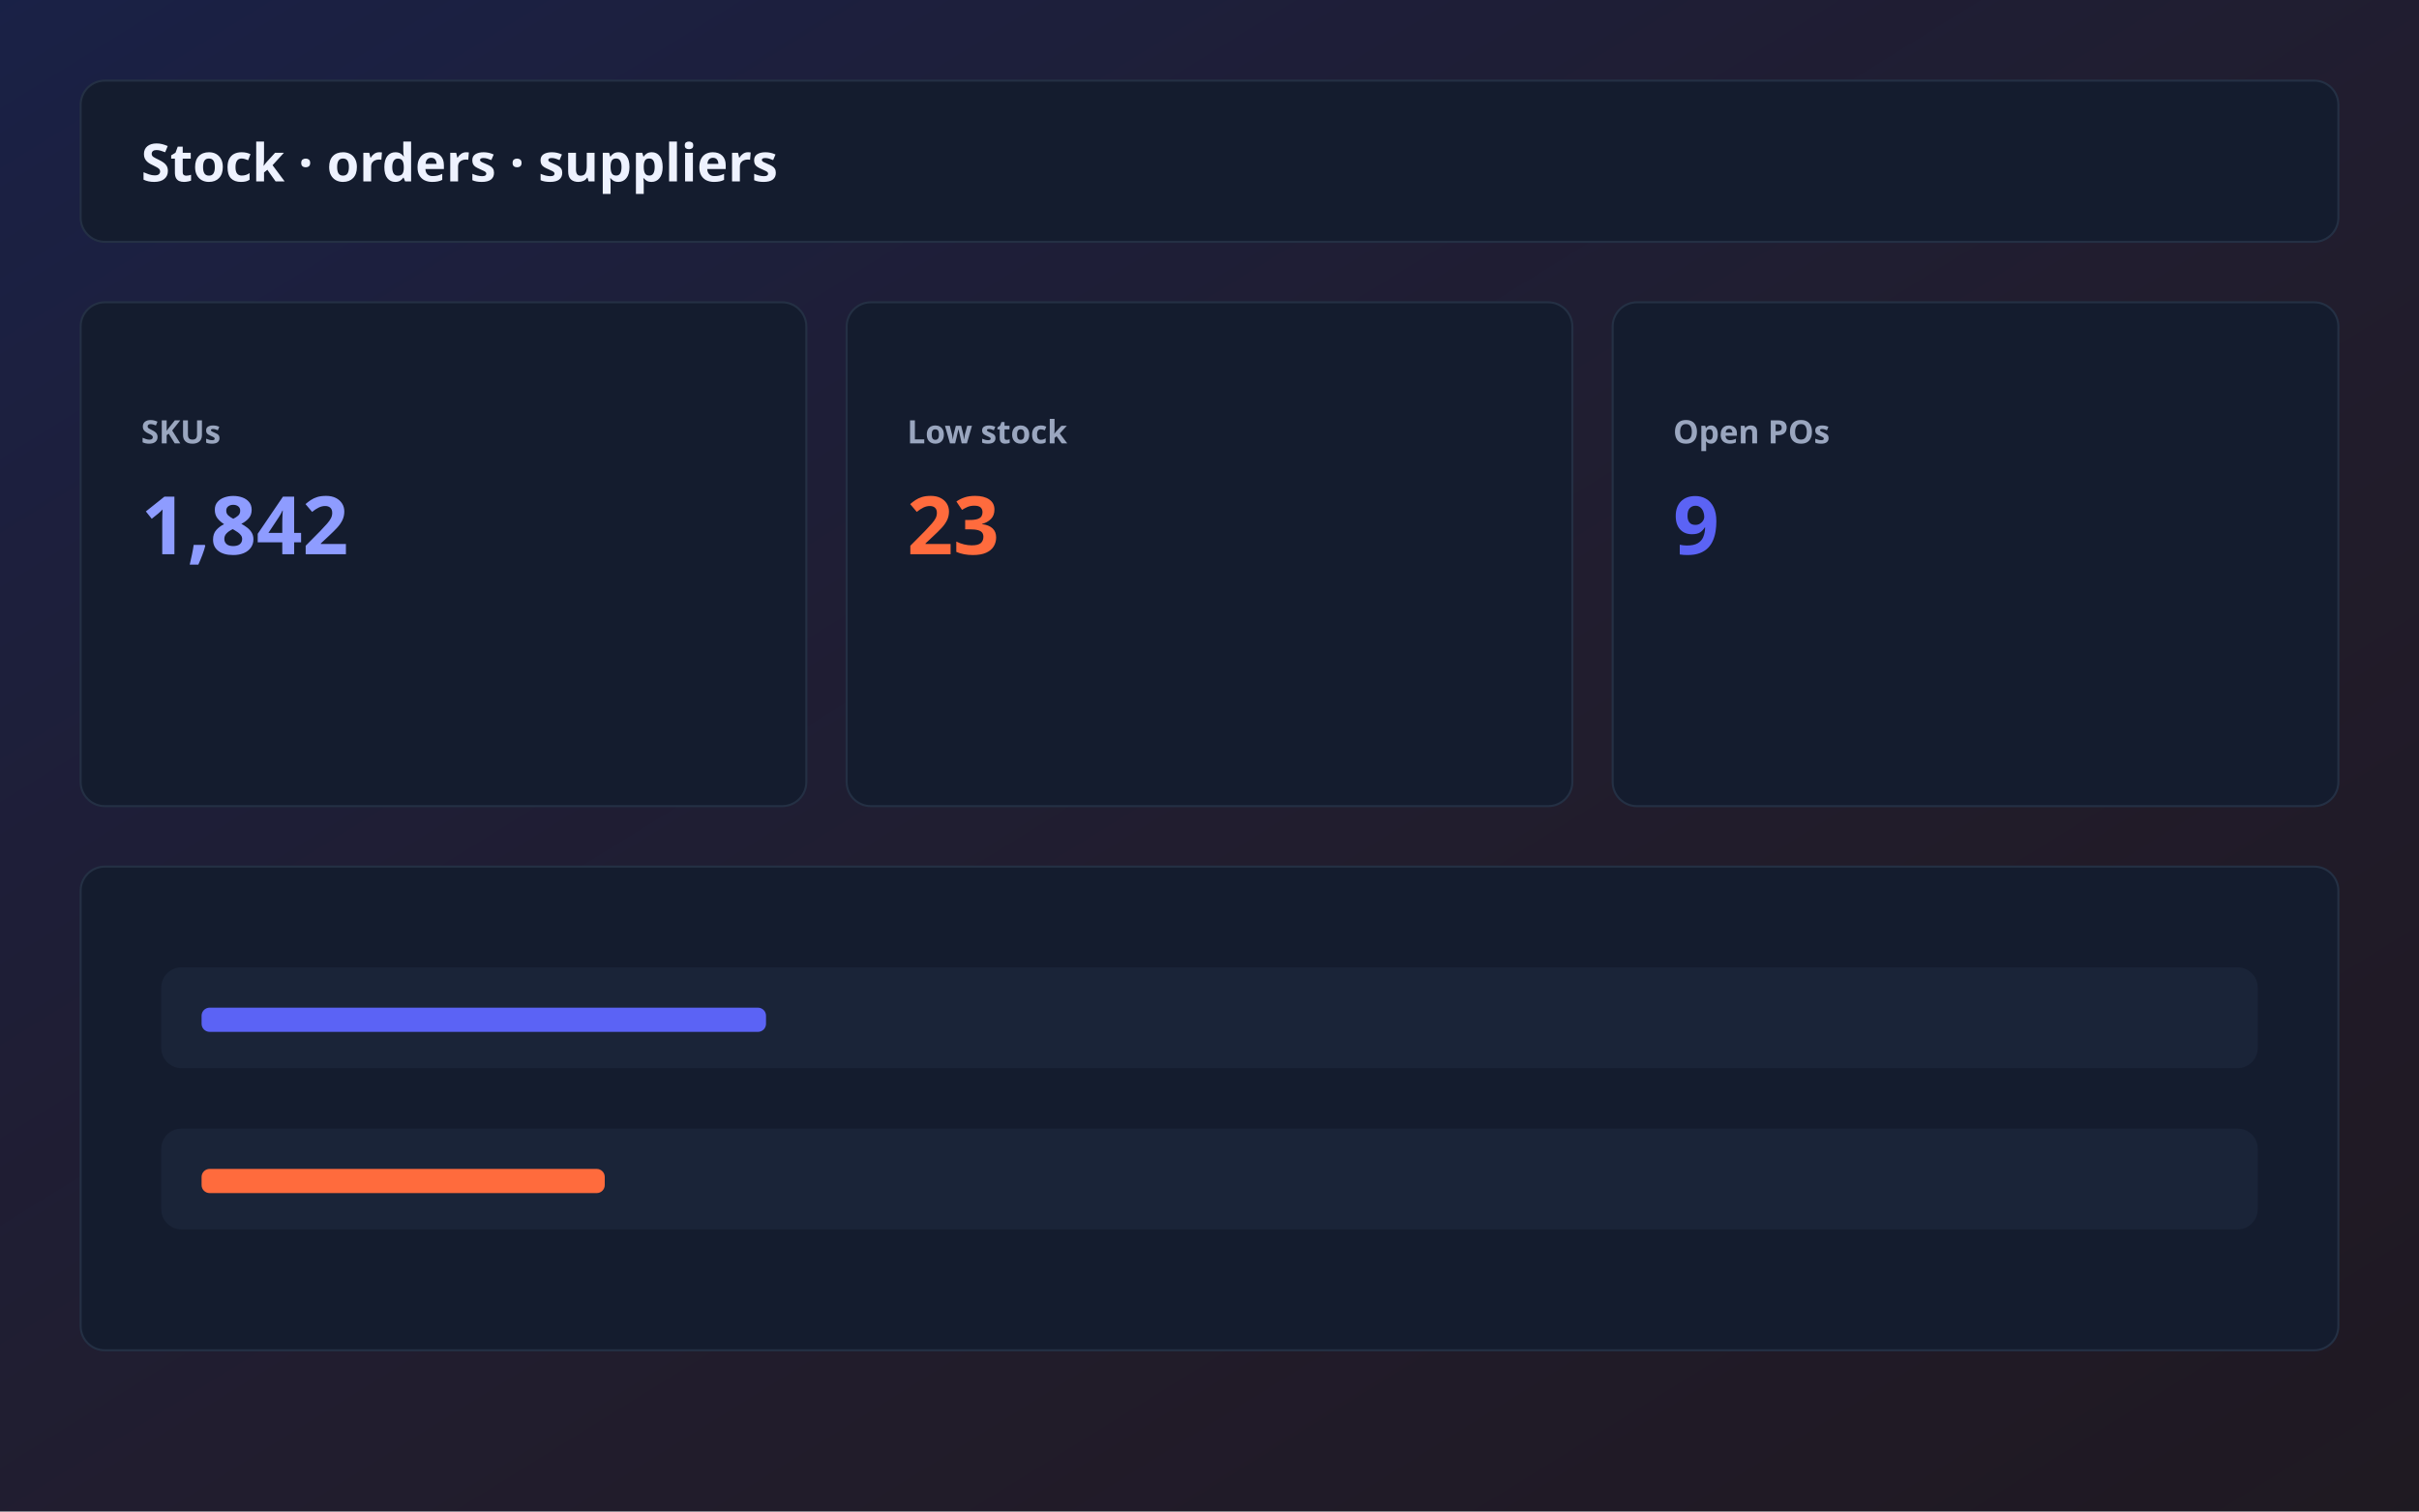
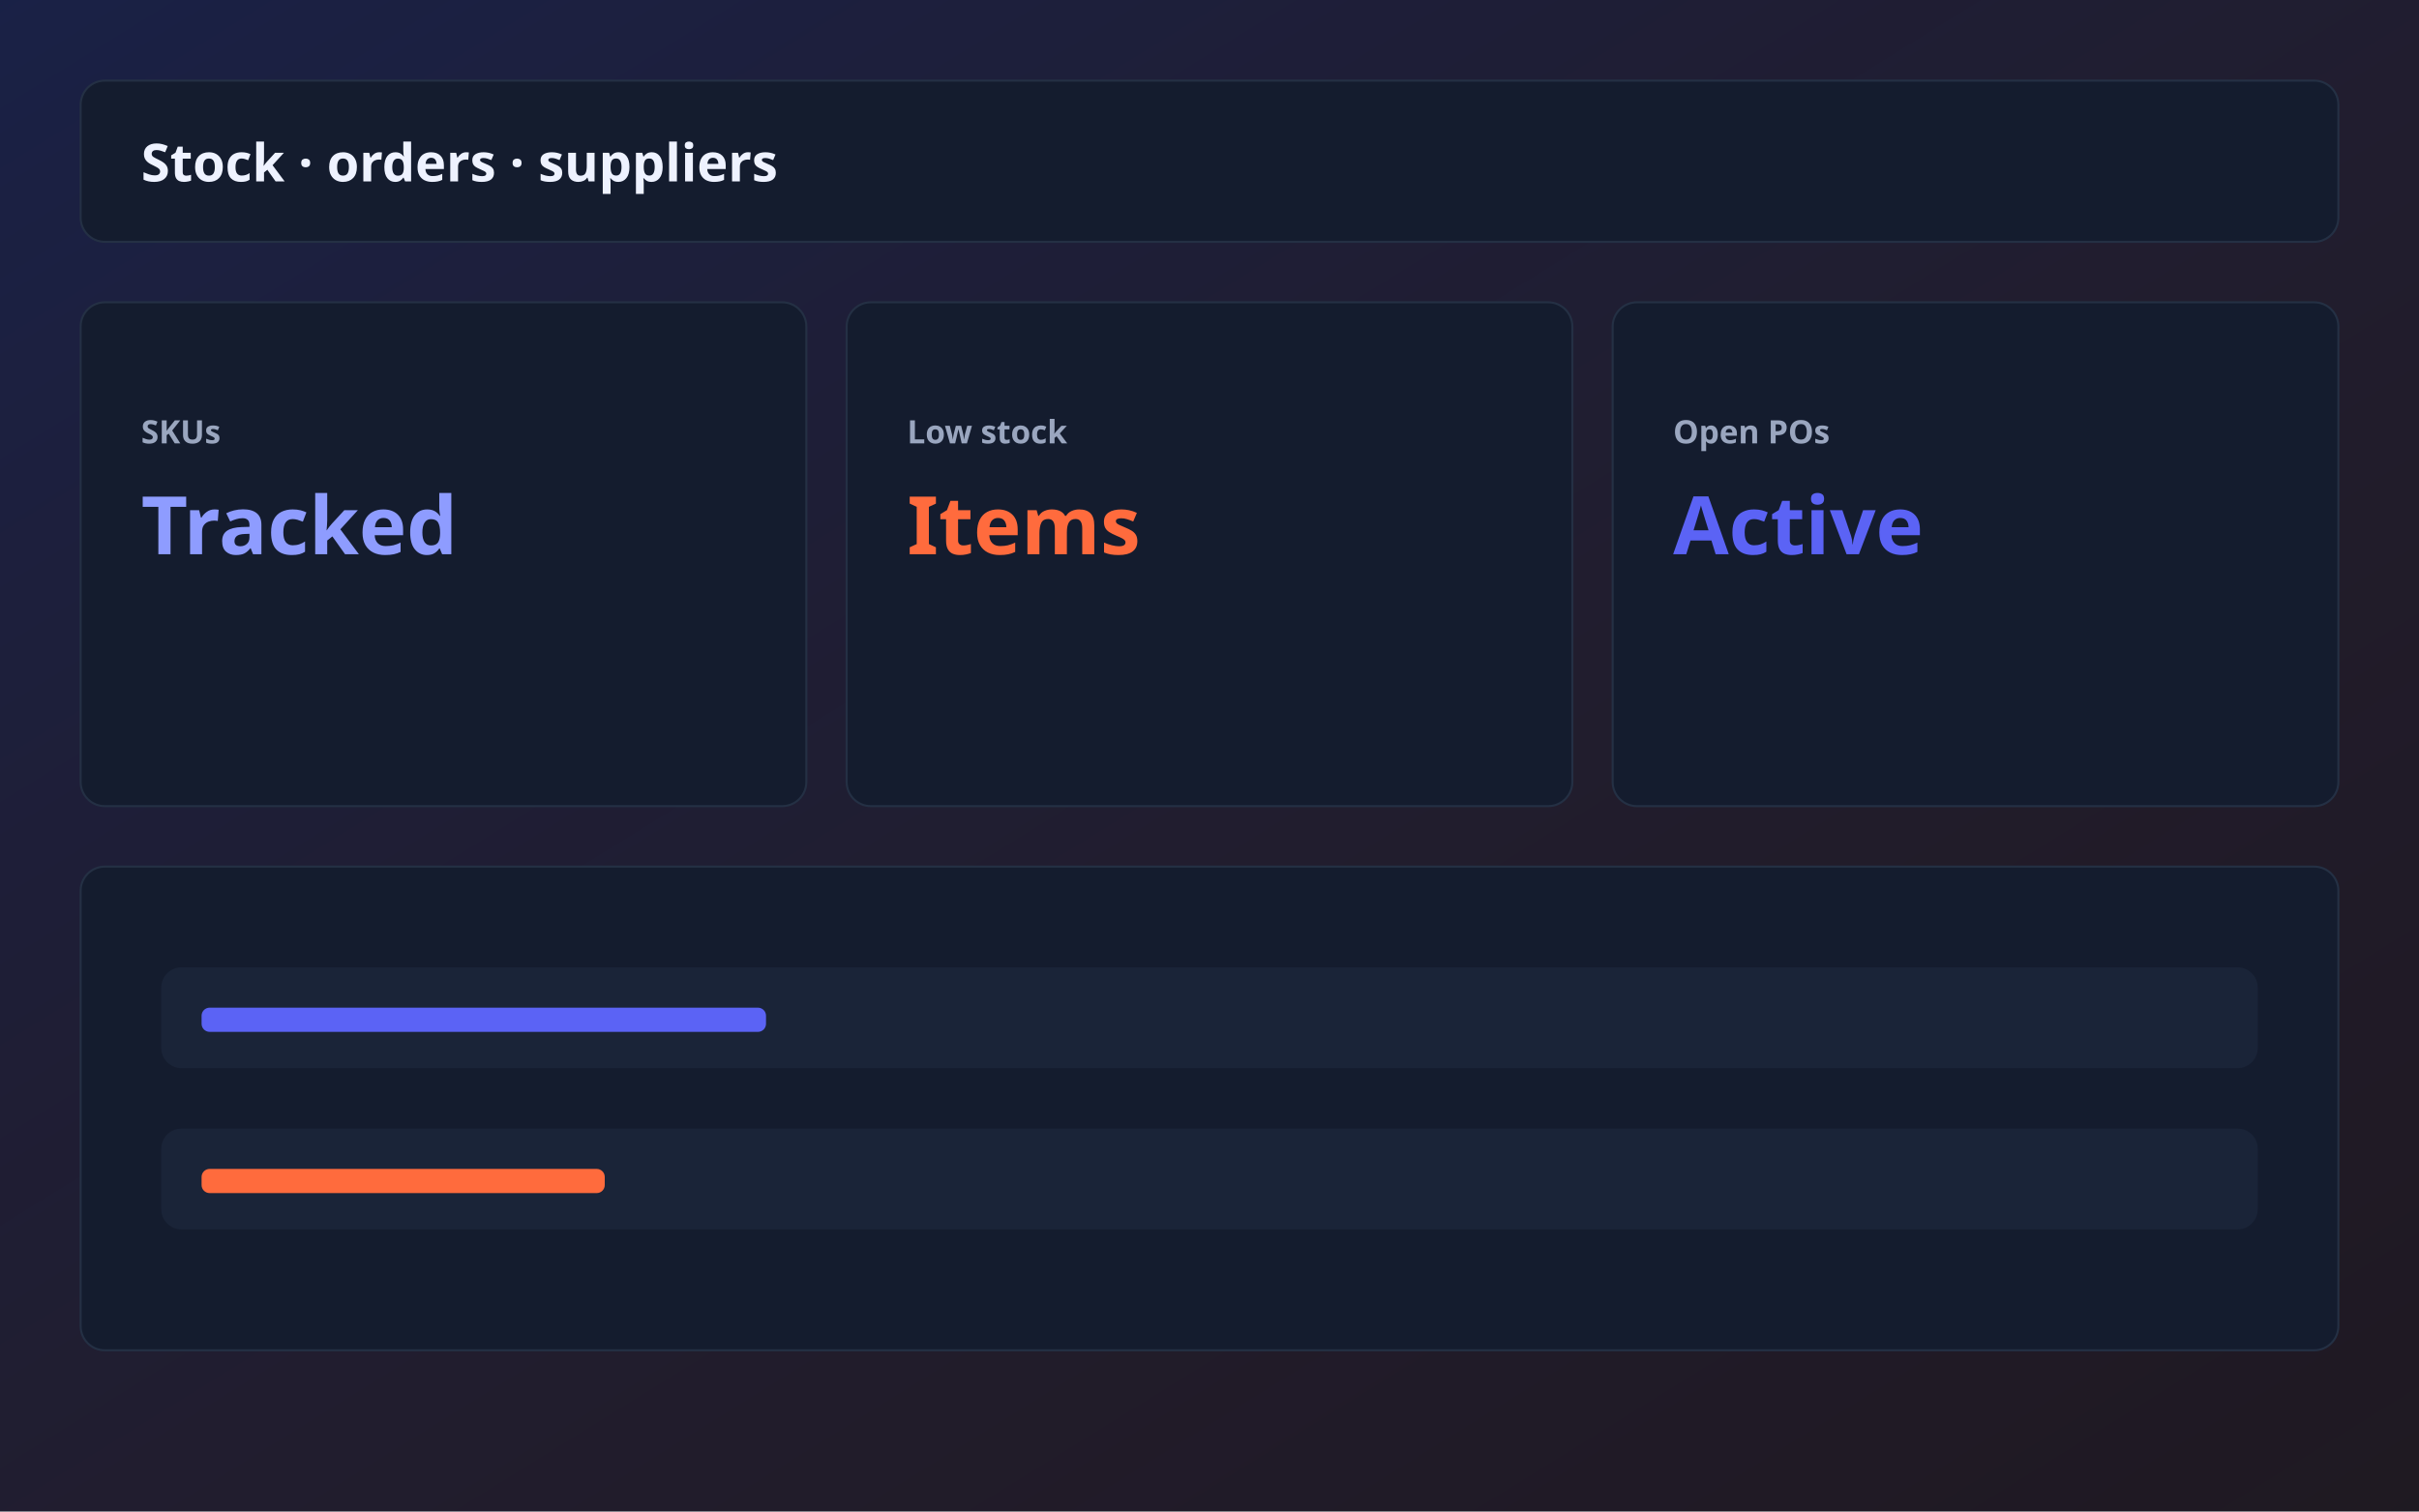
<svg xmlns="http://www.w3.org/2000/svg" width="1200" height="750" viewBox="0 0 1200 750" role="img" aria-label="Retail inventory dashboard">
  <defs>
    <linearGradient id="g" x1="0" y1="0" x2="1" y2="1">
      <stop offset="0%" stop-color="#5B63F5" stop-opacity="0.18" />
      <stop offset="100%" stop-color="#FF6B3D" stop-opacity="0.08" />
    </linearGradient>
  </defs>
  <rect width="1200" height="750" fill="#0B1220" />
  <rect width="1200" height="750" fill="url(#g)" />
  <rect x="40" y="40" width="1120" height="80" rx="12" fill="#141C2E" stroke="#243044" />
  <text x="70" y="90" fill="#EEF2FF" font-family="system-ui,sans-serif" font-size="26" font-weight="700">Stock · orders · suppliers</text>
  <rect x="40" y="150" width="360" height="250" rx="12" fill="#141C2E" stroke="#243044" />
  <rect x="420" y="150" width="360" height="250" rx="12" fill="#141C2E" stroke="#243044" />
  <rect x="800" y="150" width="360" height="250" rx="12" fill="#141C2E" stroke="#243044" />
  <text x="70" y="220" fill="#9AA6BF" font-family="system-ui,sans-serif" font-size="16" font-weight="600">SKUs</text>
-   <text x="70" y="275" fill="#8E9CFF" font-family="system-ui,sans-serif" font-size="40" font-weight="800">1,842</text>
+   <text x="70" y="275" fill="#8E9CFF" font-family="system-ui,sans-serif" font-size="40" font-weight="800">Tracked</text>
  <text x="450" y="220" fill="#9AA6BF" font-family="system-ui,sans-serif" font-size="16" font-weight="600">Low stock</text>
-   <text x="450" y="275" fill="#FF6B3D" font-family="system-ui,sans-serif" font-size="40" font-weight="800">23</text>
+   <text x="450" y="275" fill="#FF6B3D" font-family="system-ui,sans-serif" font-size="40" font-weight="800">Items</text>
  <text x="830" y="220" fill="#9AA6BF" font-family="system-ui,sans-serif" font-size="16" font-weight="600">Open POs</text>
-   <text x="830" y="275" fill="#5B63F5" font-family="system-ui,sans-serif" font-size="40" font-weight="800">9</text>
+   <text x="830" y="275" fill="#5B63F5" font-family="system-ui,sans-serif" font-size="40" font-weight="800">Active</text>
  <rect x="40" y="430" width="1120" height="240" rx="12" fill="#141C2E" stroke="#243044" />
  <rect x="80" y="480" width="1040" height="50" rx="10" fill="#1A2438" />
  <rect x="80" y="560" width="1040" height="50" rx="10" fill="#1A2438" />
  <rect x="100" y="500" width="280" height="12" rx="4" fill="#5B63F5" />
  <rect x="100" y="580" width="200" height="12" rx="4" fill="#FF6B3D" />
</svg>
